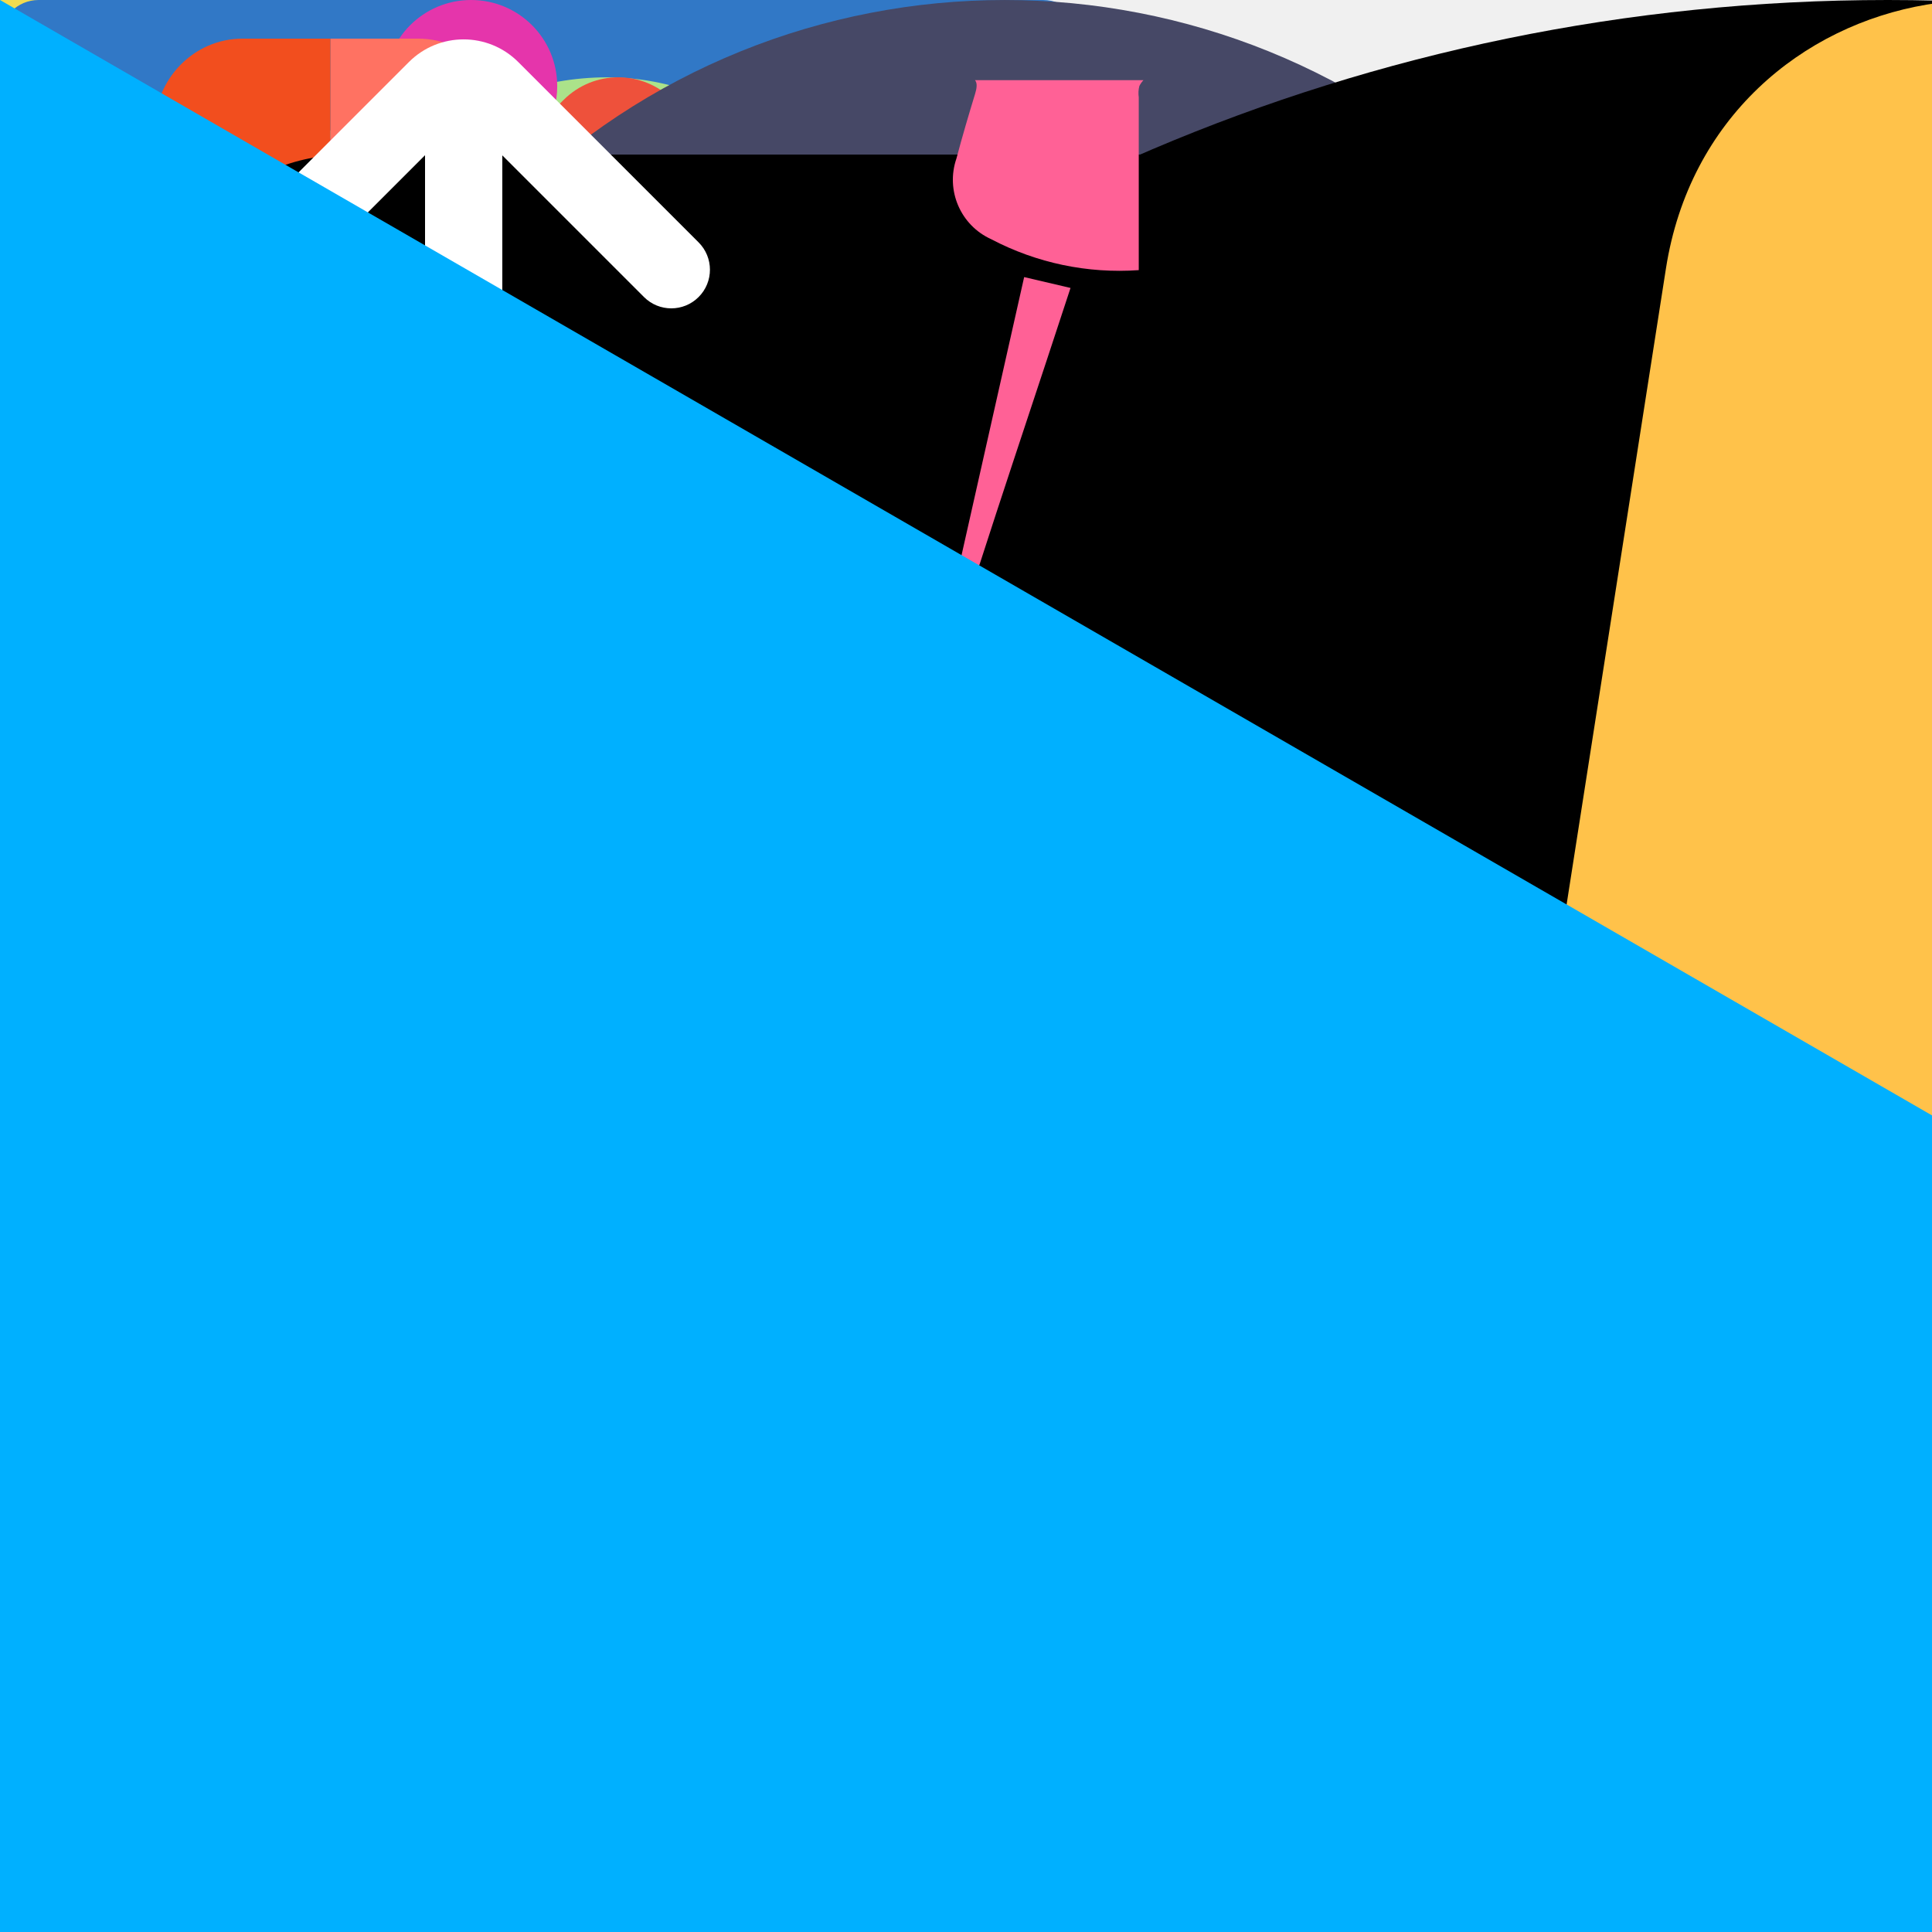
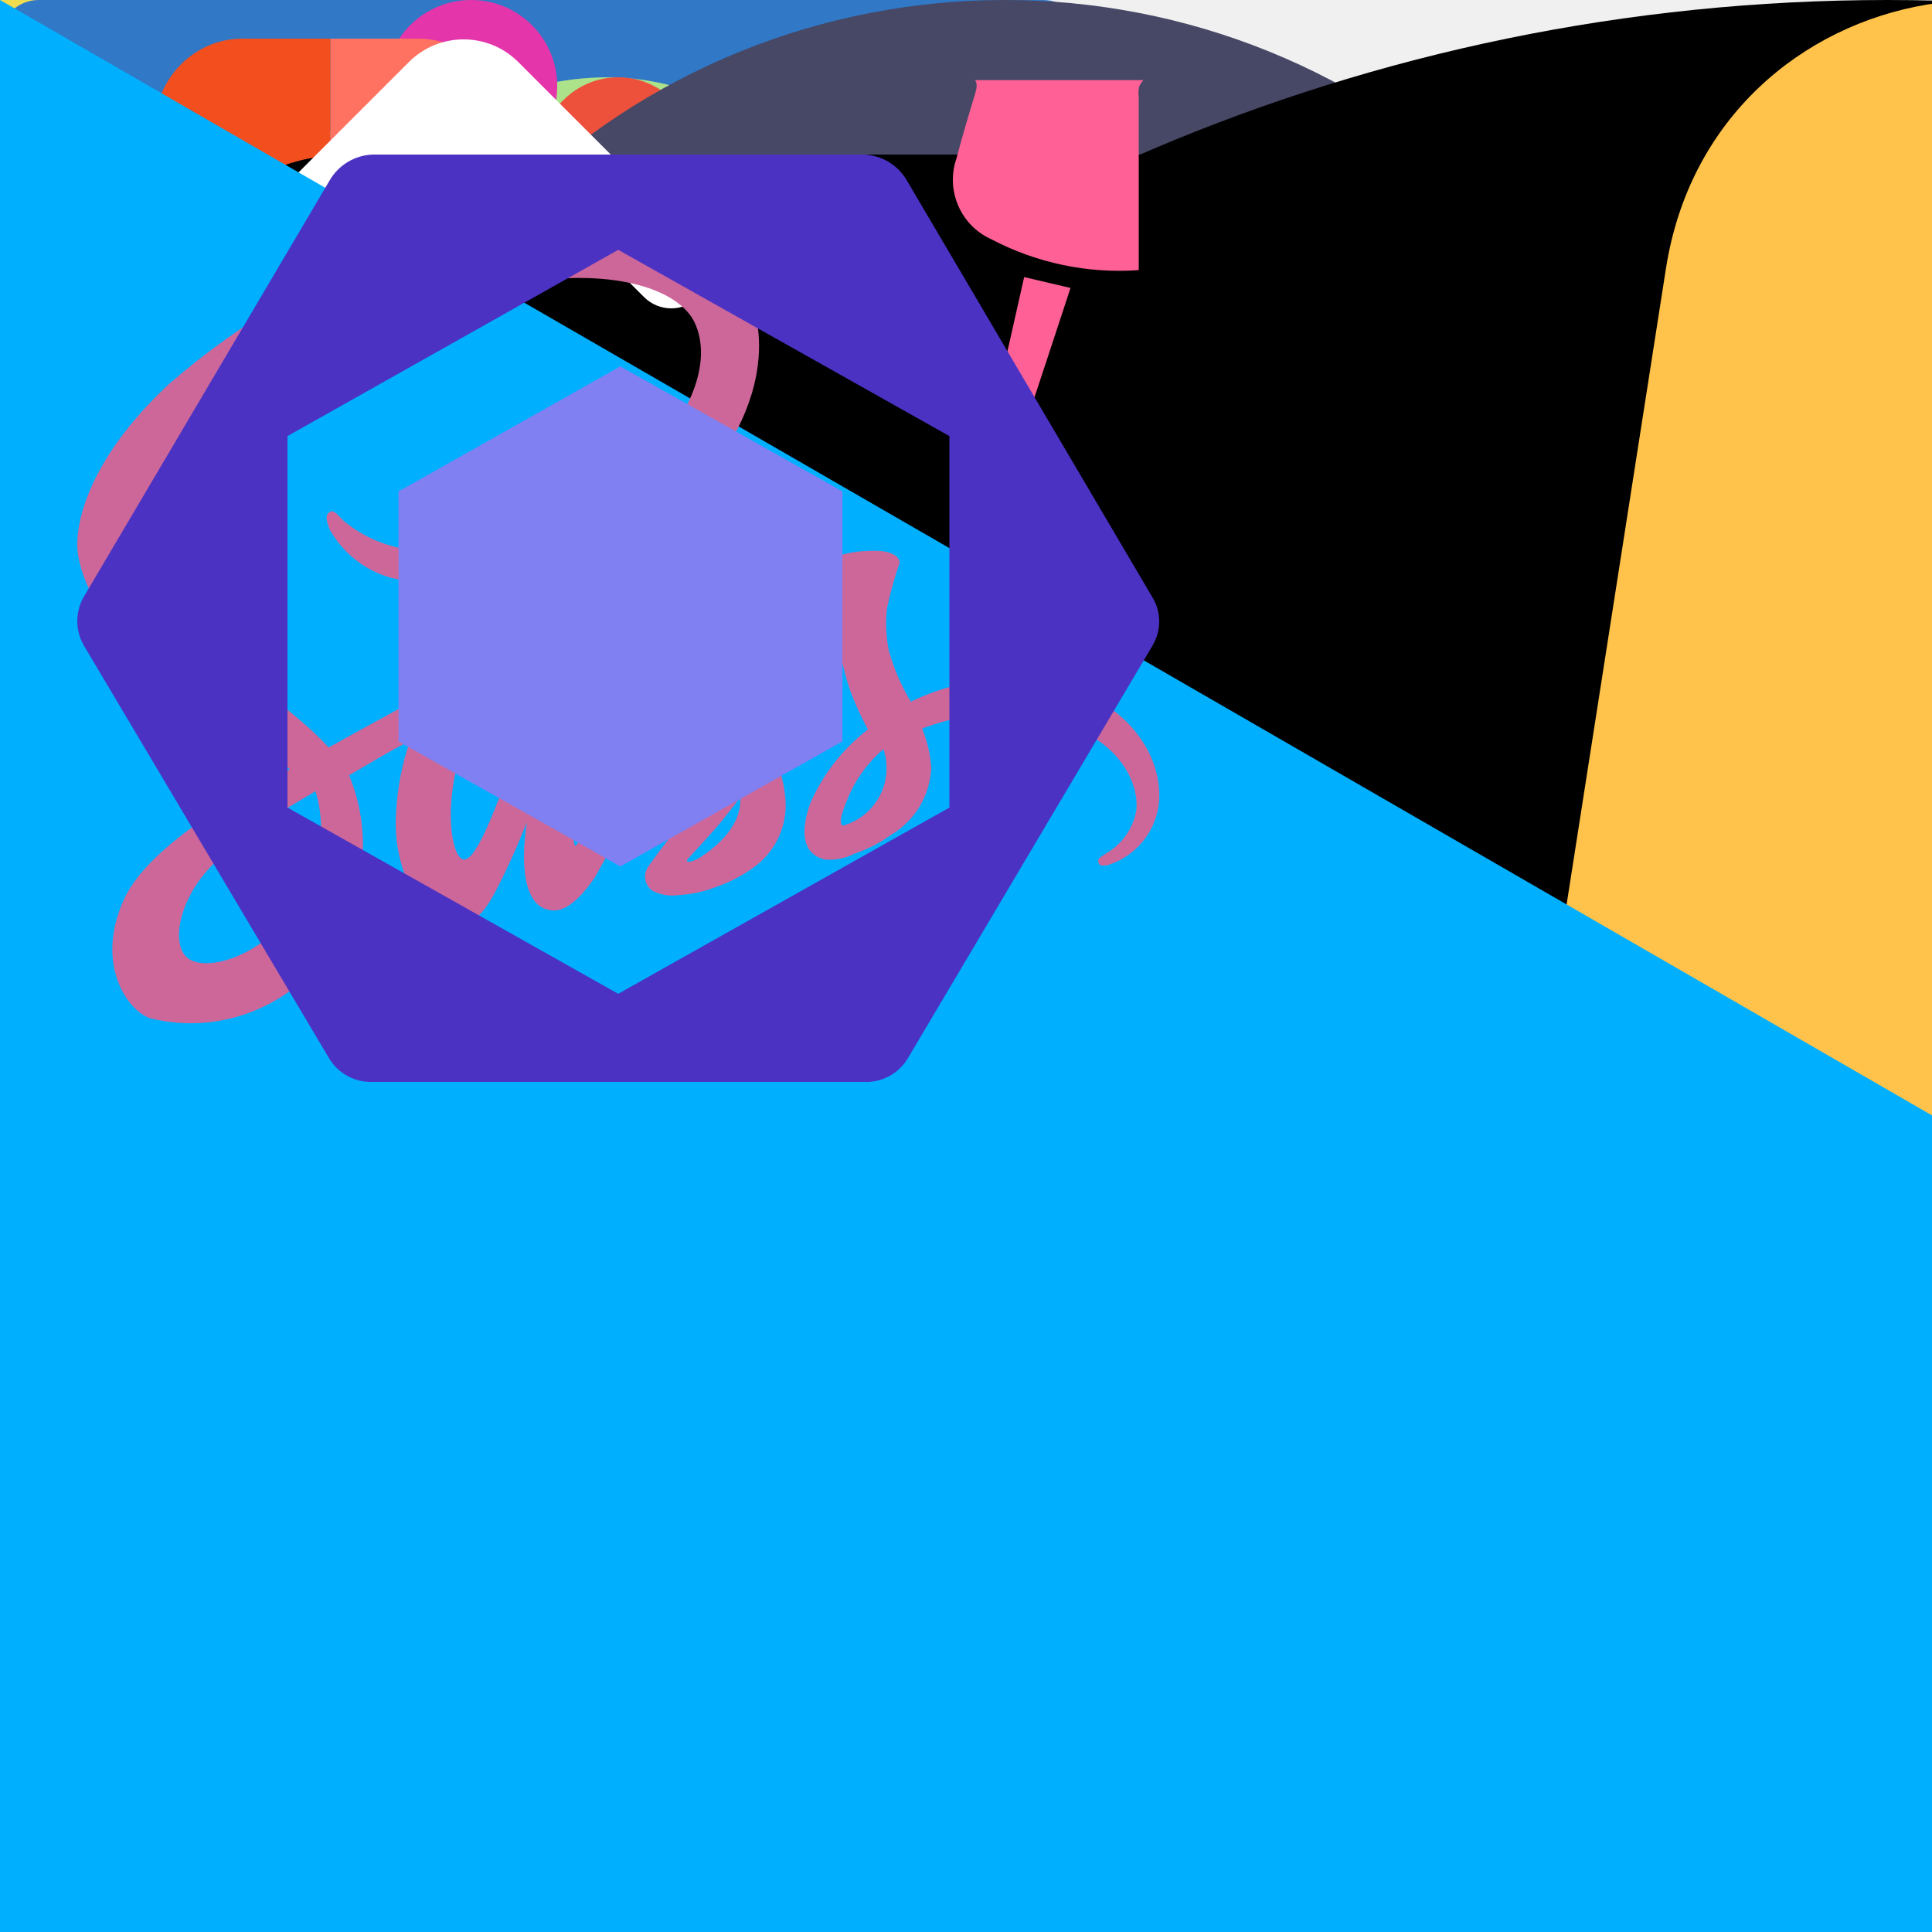
<svg xmlns="http://www.w3.org/2000/svg" width="50" height="50" viewBox="0 0 50 50" fill="none">
-   <g id="swift_blue">
-     <path d="M454.6,256.6c-9.2,58.5-27.1,75.6-58.8,114.9c-31.7,33.3-77.3,88.9-141.9,85.8  c-58.5-9.2-75.6-27.1-114.9-58.8c-33.3-31.7-88.9-77.3-85.8-141.9c9.2-58.5,27.1-75.6,58.8-114.9c31.7-33.3,77.3-88.9,141.9-85.8  c58.5,9.2,75.6,27.1,114.9,58.8C402.1,146.4,457.7,192,454.6,256.6z" fill="#3765AF" />
-     <path d="M266.2,130.2C379.8,207.5,343,292.5,343,292.5s32.3,36.4,19.3,68.3c0,0-13.4-22.3-35.6-22.3  c-21.5,0-34.2,22.3-77.6,22.3c-96.5,0-142.2-80.6-142.2-80.6c86.9,57.3,146.3,16.7,146.3,16.7C214,274.2,130.7,165.5,130.7,165.5  c72.6,61.8,103.9,78,103.9,78c-18.8-15.4-71.3-91-71.3-91c42,42.5,125.5,101.7,125.5,101.7C312.7,188.8,266.2,130.2,266.2,130.2z" fill="#FFFFFF" />
-   </g>
-   <g id="swift_logo">
-     <path d="M3220 4509 c206 -314 355 -696 417 -1064 25 -152 25 -527 0 -665 -29 -156 -90 -380 -104 -380 -8 0 -146 98 -438 311 -660 481 -1295 988 -1665 1328 -127 117 -170 154 -154 131 6 -8 73 -100 149 -205 436 -599 811 -1071 1016 -1277 48 -49 84 -88 80 -88 -13 0 -226 132 -376 233 -377 254 -905 654 -1362 1034 -62 52 -113 91 -113 87 0 -8 181 -233 414 -514 727 -876 1333 -1500 1698 -1747 113 -77 116 -67 -36 -139 -470 -222 -1099 -242 -1690 -53 -238 76 -524 206 -750 343 -60 36 -111 66 -114 66 -2 0 18 -30 44 -67 397 -564 959 -995 1574 -1208 334 -115 735 -176 1070 -161 322 14 535 73 876 244 255 128 337 154 484 153 220 -1 435 -121 608 -339 42 -54 42 -54 52 -28 48 127 51 338 6 509 -48 185 -160 407 -298 591 l-77 103 25 79 c85 277 98 635 33 954 -134 661 -623 1317 -1367 1835 l-83 57 81 -123z" fill="f2f2f2" />
-   </g>
  <g id="html">
    <path d="M6 28L4 3H28L26 28L16 31L6 28Z" fill="#E44D26" />
    <path d="M26 5H16V29.5L24 27L26 5Z" fill="#F16529" />
    <path d="M9.5 17.5L8.5 8H24L23.5 11H11.5L12 14.5H23L22 24L16 26L10 24L9.5 19H12.5L13 21.5L16 22.5L19 21.5L19.5 17.5H9.5Z" fill="white" />
  </g>
  <g id="css">
    <path d="M6 28L4 3H28L26 28L16 31L6 28Z" fill="#1172B8" />
    <path d="M26 5H16V29.5L24 27L26 5Z" fill="#33AADD" />
    <path d="M19.5 17.5H9.5L9 14L17 11.5H9L8.5 8.5H24L23.5 12L17 14.5H23L22 24L16 26L10 24L9.5 19H12.5L13 21.5L16 22.5L19 21.5L19.5 17.5Z" fill="white" />
  </g>
  <g id="js">
    <rect width="24" height="24" fill="#F1DC50" />
    <path stroke="#333" stroke-width="2" d="M12,11 C12,15.749 12,18.416 12,19 C12,19.876 11.477,21 10,21 C7.615,21 7.5,19 7.5,19 M20.79,13.516 C20.19,12.505 19.394,12 18.404,12 C16.856,12 16,13 16,14 C16,15 16.5,16 18.508,16.5 C19.786,16.818 21,17.5 21,19 C21,20.5 19.685,21 18.5,21 C16.986,21 15.986,20.333 15.5,19" />
  </g>
  <g id="ts">
    <rect x="0" y="0" width="28" height="28" rx="1" style="fill:#3178c6" />
    <path d="M18.245,23.759v3.068a6.492,6.492,0,0,0,1.764.575,11.56,11.56,0,0,0,2.146.192,9.968,9.968,0,0,0,2.088-.211,5.11,5.11,0,0,0,1.735-.7,3.542,3.542,0,0,0,1.181-1.266,4.469,4.469,0,0,0,.186-3.394,3.409,3.409,0,0,0-.717-1.117,5.236,5.236,0,0,0-1.123-.877,12.027,12.027,0,0,0-1.477-.734q-.6-.249-1.08-.484a5.5,5.5,0,0,1-.813-.479,2.089,2.089,0,0,1-.516-.518,1.091,1.091,0,0,1-.181-.618,1.039,1.039,0,0,1,.162-.571,1.4,1.4,0,0,1,.459-.436,2.439,2.439,0,0,1,.726-.283,4.211,4.211,0,0,1,.956-.1,5.942,5.942,0,0,1,.808.058,6.292,6.292,0,0,1,.856.177,5.994,5.994,0,0,1,.836.3,4.657,4.657,0,0,1,.751.422V13.9a7.509,7.509,0,0,0-1.525-.4,12.426,12.426,0,0,0-1.9-.129,8.767,8.767,0,0,0-2.064.235,5.239,5.239,0,0,0-1.716.733,3.655,3.655,0,0,0-1.171,1.271,3.731,3.731,0,0,0-.431,1.845,3.588,3.588,0,0,0,.789,2.34,6,6,0,0,0,2.395,1.639q.63.26,1.175.509a6.458,6.458,0,0,1,.942.517,2.463,2.463,0,0,1,.626.585,1.2,1.2,0,0,1,.23.719,1.1,1.1,0,0,1-.144.552,1.269,1.269,0,0,1-.435.441,2.381,2.381,0,0,1-.726.292,4.377,4.377,0,0,1-1.018.105,5.773,5.773,0,0,1-1.969-.35A5.874,5.874,0,0,1,18.245,23.759Zm-5.154-7.638h4V13.594H5.938v2.527H9.92V27.375h3.171Z" style="fill:#ffffff;fill-rule:evenodd" />
  </g>
  <g id="react">
    <path d="M18.679 15.976C18.679 14.541 17.48 13.379 16 13.379C14.521 13.379 13.321 14.541 13.321 15.976C13.321 17.41 14.521 18.573 16 18.573C17.48 18.573 18.679 17.41 18.679 15.976Z" fill="#53C1DE" />
    <path fill-rule="evenodd" clip-rule="evenodd" d="M24.7 11.154C25.266 8.925 25.977 4.791 23.47 3.39C20.975 1.995 17.728 4.668 16.014 6.273C14.304 4.684 10.966 2.022 8.462 3.428C5.968 4.828 6.737 8.893 7.315 11.136C4.988 11.776 1 13.156 1 15.976C1 18.787 4.984 20.289 7.297 20.929C6.717 23.184 5.986 27.191 8.483 28.588C10.997 29.993 14.325 27.395 16.055 25.772C17.781 27.386 20.997 30.002 23.492 28.601C25.996 27.196 25.344 23.118 24.765 20.863C27.007 20.221 31 18.752 31 15.976C31 13.184 26.99 11.792 24.7 11.154ZM24.416 19.667C24.037 18.502 23.524 17.262 22.897 15.982C23.495 14.732 23.988 13.509 24.357 12.351C26.036 12.823 29.718 13.901 29.718 15.976C29.718 18.07 26.185 19.159 24.416 19.667ZM22.85 27.526C20.988 28.571 18.222 26.07 16.948 24.881C17.793 23.984 18.638 22.942 19.462 21.785C20.913 21.66 22.283 21.456 23.526 21.178C23.933 22.773 24.72 26.476 22.85 27.526ZM9.124 27.511C7.261 26.47 8.113 22.895 8.54 21.233C9.768 21.497 11.129 21.686 12.582 21.801C13.412 22.933 14.282 23.974 15.158 24.886C14.075 25.901 10.995 28.557 9.124 27.511ZM2.281 15.976C2.281 13.874 5.942 12.803 7.659 12.333C8.035 13.517 8.527 14.754 9.121 16.006C8.519 17.277 8.02 18.534 7.641 19.732C6.004 19.278 2.281 18.079 2.281 15.976ZM9.104 4.504C10.973 3.454 13.875 6.01 15.116 7.16C14.244 8.068 13.383 9.101 12.56 10.226C11.149 10.353 9.799 10.557 8.557 10.83C8.091 9.021 7.236 5.552 9.104 4.504ZM20.379 11.577C21.337 11.694 22.254 11.85 23.115 12.041C22.856 12.844 22.534 13.684 22.154 14.545C21.604 13.533 21.014 12.542 20.379 11.577ZM16.014 8.048C16.605 8.669 17.197 9.362 17.78 10.114C16.599 10.06 15.415 10.06 14.234 10.114C14.817 9.368 15.414 8.676 16.014 8.048ZM9.857 14.544C9.483 13.686 9.164 12.842 8.903 12.027C9.759 11.842 10.672 11.69 11.623 11.575C10.987 12.537 10.397 13.528 9.857 14.544ZM11.65 20.466C10.668 20.359 9.741 20.215 8.886 20.035C9.15 19.206 9.477 18.343 9.858 17.467C10.406 18.493 11.005 19.494 11.65 20.466ZM16.05 23.991C15.442 23.356 14.836 22.653 14.245 21.897C15.433 21.942 16.623 21.942 17.811 21.891C17.227 22.661 16.637 23.365 16.05 23.991ZM22.167 17.422C22.568 18.308 22.906 19.166 23.174 19.981C22.304 20.173 21.365 20.328 20.376 20.444C21.015 19.461 21.615 18.454 22.167 17.422ZM18.747 20.594C16.93 20.72 15.102 20.719 13.284 20.604C12.251 19.142 11.331 17.603 10.538 16.006C11.328 14.412 12.24 12.876 13.268 11.416C15.088 11.283 16.918 11.282 18.737 11.417C19.756 12.877 20.668 14.409 21.476 15.988C20.677 17.581 19.759 19.12 18.747 20.594ZM22.83 4.467C24.701 5.513 23.868 9.227 23.459 10.843C22.215 10.564 20.863 10.357 19.448 10.228C18.624 9.09 17.77 8.055 16.912 7.159C18.169 5.984 20.978 3.431 22.83 4.467Z" fill="#53C1DE" />
  </g>
  <g id="redux">
    <path d="M21.787 21.556C22.894 21.443 23.734 20.505 23.696 19.379C23.657 18.253 22.703 17.352 21.558 17.352H21.481C20.298 17.39 19.382 18.366 19.42 19.529C19.458 20.092 19.687 20.58 20.031 20.918C18.733 23.433 16.747 25.272 13.77 26.811C11.746 27.861 9.647 28.237 7.547 27.974C5.829 27.749 4.493 26.998 3.653 25.76C2.431 23.921 2.317 21.931 3.348 19.942C4.073 18.516 5.218 17.465 5.944 16.939C5.791 16.451 5.562 15.626 5.447 15.025C-0.088 18.966 0.484 24.296 2.164 26.811C3.424 28.687 5.982 29.851 8.807 29.851C9.57 29.851 10.334 29.776 11.098 29.588C15.984 28.65 19.687 25.797 21.787 21.556ZM28.506 16.902C25.605 13.561 21.329 11.722 16.442 11.722H15.831C15.488 11.047 14.762 10.596 13.961 10.596H13.884C12.701 10.634 11.785 11.61 11.823 12.773C11.861 13.899 12.815 14.8 13.961 14.8H14.037C14.877 14.762 15.602 14.237 15.908 13.524H16.595C19.496 13.524 22.245 14.349 24.727 15.963C26.635 17.202 28.01 18.816 28.773 20.768C29.422 22.344 29.384 23.883 28.697 25.197C27.628 27.186 25.834 28.274 23.467 28.274C21.939 28.274 20.489 27.824 19.725 27.486C19.305 27.861 18.542 28.462 18.007 28.837C19.649 29.588 21.329 30.001 22.932 30.001C26.597 30.001 29.308 28.012 30.338 26.022C31.445 23.845 31.369 20.092 28.506 16.902ZM9.112 22.194C9.151 23.32 10.105 24.221 11.25 24.221H11.327C12.51 24.183 13.426 23.207 13.388 22.044C13.35 20.918 12.395 20.017 11.25 20.017H11.174C11.098 20.017 10.983 20.017 10.907 20.054C9.341 17.502 8.692 14.725 8.922 11.722C9.074 9.47 9.838 7.518 11.174 5.904C12.281 4.516 14.419 3.84 15.87 3.803C19.916 3.727 21.634 8.682 21.749 10.671C22.245 10.784 23.085 11.046 23.657 11.234C23.199 5.154 19.382 2.001 15.717 2.001C12.281 2.001 9.112 4.441 7.852 8.044C6.096 12.848 7.242 17.465 9.379 21.105C9.189 21.368 9.074 21.781 9.112 22.194V22.194Z" fill="#c5f87dd1" />
  </g>
  <g id="redux-saga">
    <path fill="#89D96D" d="M35.259 14.782a2.591 2.591 0 0 1 3.891-2.243c2.348-.862 4.963-1.313 7.682-1.313 7.281 0 13.526 3.252 15.637 7.932-.018 1.108-1.592 1.624-2.22.944-1.731-3.759-7.199-6.465-13.417-6.465-2.26 0-4.429.345-6.393 1.004a2.592 2.592 0 1 1-5.18.141zm29.113 9.644a2.592 2.592 0 1 0-4.626 1.605c-.828 1.273-2.115 2.426-3.764 3.352-2.547 1.428-5.796 2.215-9.151 2.215-2.905 0-5.694-.575-8.068-1.665-1.604-.737-2.938-1.667-3.935-2.738-.661-.385-2.189.843-1.635 1.779 2.994 3.114 8.072 5.036 13.638 5.036 3.761 0 7.43-.896 10.331-2.524 2.126-1.193 3.776-2.738 4.814-4.476a2.594 2.594 0 0 0 2.396-2.584z" />
    <path fill="#999" d="M14.435 29.29c-2.364-3.065-3.703-7.39-3.703-12.06 0-4.25 1.121-8.261 3.156-11.295C16.021 2.752 18.907 1 22.013 1c2.831 0 5.53 1.492 7.601 4.2 1.955 2.558 3.227 6.047 3.58 9.826a24.983 24.983 0 0 0-2.591-1.243C29.6 7.776 26.064 3.411 22.013 3.411c-2.277 0-4.452 1.373-6.124 3.867-1.771 2.641-2.747 6.176-2.747 9.953 0 4.152 1.227 8.094 3.31 10.724a2.592 2.592 0 1 1-2.017 1.335zm18.443-12.781c-4.232-2.444-8.954-3.414-12.862-2.732a2.592 2.592 0 1 0 .733 2.317c3.289-.486 7.282.4 10.923 2.503 4.447 2.567 7.592 6.552 8.207 10.247.767.32 1.604.594 2.51.807-.236-4.8-3.919-9.915-9.511-13.142zm.639 19.98c-2.334.297-4.982-.074-7.586-1.048-.748.578-1.54 1.12-2.372 1.621 2.766 1.27 5.664 1.937 8.352 1.937.651 0 1.291-.039 1.912-.118 3.219-.409 5.77-1.861 7.237-4.105a22.276 22.276 0 0 1-2.45-.745c-1.129 1.317-2.898 2.179-5.093 2.458zm-2.581-9.472a2.592 2.592 0 1 0-2.151-1.105c-.493 1.186-1.216 2.373-2.138 3.504-1.426 1.748-3.301 3.32-5.422 4.545-2.961 1.711-6.15 2.629-9.083 2.628-.306 0-.61-.01-.91-.03-2.996-.201-5.272-1.398-6.411-3.369-2.018-3.496-.006-8.754 4.686-12.621a24.79 24.79 0 0 1-.21-2.594l-.133-.185c-3.056 2.197-5.406 5.033-6.619 7.983-1.285 3.126-1.218 6.188.188 8.622 1.553 2.689 4.514 4.313 8.337 4.57.351.023.706.035 1.064.035 3.355 0 6.97-1.03 10.296-2.951 3.965-2.288 7.009-5.556 8.506-9.032z" />
  </g>
  <g id="graph">
    <path fill="#E535AB" d="M14.334,2.852 L19.044,5.572 C19.186,5.423 19.352,5.291 19.539,5.182 C20.605,4.569 21.966,4.933 22.585,6 C23.198,7.066 22.834,8.426 21.768,9.046 C21.535,9.179 21.289,9.267 21.039,9.31 L21.039,14.69 C21.286,14.734 21.529,14.821 21.759,14.953 C22.83,15.572 23.194,16.93 22.575,17.996 C21.963,19.061 20.597,19.425 19.532,18.813 C19.268,18.661 19.046,18.462 18.873,18.234 L14.247,20.904 C14.359,21.17 14.421,21.463 14.421,21.771 C14.421,22.997 13.425,24 12.192,24 C10.959,24 9.963,23.003 9.963,21.771 C9.963,21.528 10.001,21.294 10.073,21.075 L5.394,18.374 C5.241,18.545 5.059,18.695 4.85,18.816 C3.777,19.43 2.417,19.066 1.804,17.999 C1.191,16.933 1.555,15.572 2.621,14.953 C2.783,14.86 2.953,14.789 3.125,14.74 L3.125,9.261 C2.95,9.211 2.779,9.14 2.615,9.046 C1.549,8.433 1.185,7.066 1.798,6 C2.411,4.933 3.777,4.569 4.844,5.182 C4.996,5.271 5.133,5.374 5.256,5.489 L10.021,2.738 C9.983,2.575 9.963,2.405 9.963,2.229 C9.963,0.997 10.959,4.6629367e-14 12.192,4.6629367e-14 C13.425,4.6629367e-14 14.421,0.997 14.421,2.229 C14.421,2.446 14.391,2.655 14.334,2.852 Z M13.841,3.731 C13.791,3.786 13.738,3.838 13.684,3.887 L19.962,14.762 C19.985,14.755 20.008,14.748 20.031,14.742 L20.031,9.255 C19.497,9.1 19.02,8.747 18.722,8.228 C18.397,7.663 18.346,7.015 18.53,6.439 L13.841,3.731 Z M10.561,3.751 C10.529,3.716 10.498,3.681 10.468,3.644 L5.816,6.33 C6.042,6.933 6.007,7.627 5.661,8.228 C5.322,8.818 4.754,9.192 4.133,9.306 L4.133,14.692 C4.166,14.698 4.2,14.705 4.233,14.712 L10.561,3.751 Z M12.801,4.375 C12.607,4.429 12.403,4.459 12.192,4.459 C11.913,4.459 11.646,4.408 11.4,4.314 L5.141,15.154 C5.347,15.321 5.526,15.528 5.667,15.77 C5.761,15.933 5.831,16.102 5.88,16.274 L18.502,16.274 C18.551,16.101 18.622,15.932 18.715,15.769 C18.822,15.584 18.951,15.42 19.097,15.279 L12.801,4.375 Z M13.75,20.175 L18.489,17.439 C18.475,17.387 18.464,17.335 18.454,17.282 L5.929,17.282 C5.916,17.352 5.9,17.422 5.88,17.49 L10.596,20.213 C11,19.798 11.566,19.541 12.192,19.541 C12.799,19.541 13.348,19.783 13.75,20.175 Z" />
  </g>
  <g id="figma">
    <path fill="#1ABCFE" d="M8.55 8c0-1.289 1.019-2.333 2.275-2.333C12.082 5.667 13.1 6.71 13.1 8c0 1.289-1.018 2.333-2.275 2.333C9.57 10.333 8.55 9.29 8.55 8z" />
    <path fill="#0ACF83" d="M4 12.667c0-1.289 1.019-2.334 2.275-2.334H8.55v2.334C8.55 13.955 7.531 15 6.275 15S4 13.955 4 12.667z" />
    <path fill="#FF7262" d="M8.55 1v4.667h2.275c1.257 0 2.275-1.045 2.275-2.334C13.1 2.045 12.082 1 10.825 1H8.55z" />
    <path fill="#F24E1E" d="M4 3.333c0 1.289 1.019 2.334 2.275 2.334H8.55V1H6.275C5.019 1 4 2.045 4 3.333z" />
    <path fill="#A259FF" d="M4 8c0 1.289 1.019 2.333 2.275 2.333H8.55V5.667H6.275C5.019 5.667 4 6.71 4 8z" />
  </g>
  <g id="git">
    <path d="M2.585 17.413C1.805 16.633 1.805 15.367 2.585 14.587L14.587 2.585C15.367 1.805 16.633 1.805 17.413 2.585L29.415 14.587C30.195 15.367 30.195 16.633 29.415 17.413L17.413 29.415C16.633 30.195 15.367 30.195 14.587 29.415L2.585 17.413Z" fill="#EE513B" />
    <path d="M12.149 5.062L10.934 6.277L14.072 9.416C13.945 9.688 13.875 9.992 13.875 10.312C13.875 11.222 14.446 11.998 15.25 12.301V19.98C14.446 20.283 13.875 21.059 13.875 21.969C13.875 23.142 14.826 24.094 16 24.094C17.173 24.094 18.125 23.142 18.125 21.969C18.125 21.144 17.655 20.429 16.968 20.077V12.312L19.969 15.312C19.848 15.579 19.781 15.875 19.781 16.187C19.781 17.361 20.732 18.312 21.906 18.312C23.079 18.312 24.031 17.361 24.031 16.187C24.031 15.014 23.079 14.062 21.906 14.062C21.678 14.062 21.458 14.098 21.252 14.165L18.03 10.942C18.091 10.743 18.125 10.532 18.125 10.312C18.125 9.139 17.173 8.187 16 8.187C15.78 8.187 15.569 8.221 15.37 8.282L12.149 5.062Z" fill="white" />
  </g>
  <g id="storybook">
    <path fill-rule="evenodd" clip-rule="evenodd" d="M11.438 55.604L9.702 9.376C9.647 7.849 10.821 6.557 12.345 6.464L43.155 4.537L45.509 5.333L48.569 4.199L51.657 4.005C53.207 3.907 54.545 5.084 54.645 6.635C54.649 6.695 54.65 6.756 54.65 6.817V57.187C54.649 58.743 53.386 60.003 51.83 60.001C51.789 60.001 51.747 60 51.707 59.999L14.126 58.311C12.662 58.245 11.494 57.069 11.438 55.604Z" fill="#FF4081" />
    <path fill-rule="evenodd" clip-rule="evenodd" d="M48.566 4.199L43.157 4.535L42.894 10.883C42.885 11.115 43.065 11.309 43.297 11.32C43.394 11.324 43.489 11.295 43.566 11.236L46.03 9.365L48.113 11.007C48.294 11.151 48.559 11.12 48.702 10.939C48.763 10.86 48.795 10.763 48.793 10.663L48.569 4.2L48.566 4.199ZM44.355 25.451C43.367 26.22 35.986 26.744 35.986 25.649C36.143 21.469 34.273 21.287 33.231 21.287C32.246 21.287 30.582 21.584 30.582 23.824C30.582 26.105 33.013 27.393 35.866 28.905C39.918 31.053 44.826 33.655 44.826 40.195C44.826 46.467 39.73 49.928 33.234 49.928C26.529 49.928 20.667 47.215 21.329 37.809C21.589 36.707 30.115 36.969 30.115 37.809C30.009 41.691 30.894 42.832 33.129 42.832C34.845 42.832 35.623 41.885 35.623 40.295C35.623 37.884 33.093 36.461 30.178 34.827C26.233 32.612 21.59 30.005 21.59 24.021C21.59 18.052 25.695 14.071 33.025 14.071C40.354 14.071 44.355 17.992 44.355 25.451Z" fill="white" />
  </g>
  <g id="star">
    <polygon style="fill:#c5f87dd1;" points="26.934,1.318 35.256,18.182 53.867,20.887 40.4,34.013 43.579,52.549 26.934,43.798  10.288,52.549 13.467,34.013 0,20.887 18.611,18.182 " />
  </g>
  <g id="placeholder">
    <path style="fill:#464866;" d="M38.853,5.324L38.853,5.324c-7.098-7.098-18.607-7.098-25.706,0h0  C6.751,11.72,6.031,23.763,11.459,31L26,52l14.541-21C45.969,23.763,45.249,11.72,38.853,5.324z M26.177,24c-3.314,0-6-2.686-6-6  s2.686-6,6-6s6,2.686,6,6S29.491,24,26.177,24z" />
  </g>
  <g id="testimonial">
    <path d="M3035 5114 c-16 -2 -66 -9 -110 -15 -190 -24 -392 -88 -580 -181 -197 -97 -464 -298 -500 -375 -48 -100 32 -223 145 -223 53 0 93 24 205 121 184 160 454 284 728 336 126 23 417 24 542 1 341 -64 625 -214 865 -457 172 -175 295 -371 374 -600 66 -190 80 -279 80 -516 0 -178 -3 -225 -22 -311 -26 -121 -62 -232 -108 -337 -19 -43 -34 -92 -34 -110 0 -18 31 -205 70 -416 38 -212 68 -386 67 -388 -2 -1 -79 11 -172 28 -184 33 -217 33 -265 -8 -85 -71 -80 -188 11 -255 36 -27 611 -134 665 -123 51 9 110 68 119 119 6 28 -15 163 -82 526 l-89 487 29 69 c39 95 91 279 113 399 23 126 26 489 6 605 -57 319 -165 582 -342 833 -81 115 -296 333 -415 420 -243 179 -517 296 -815 348 -110 20 -410 34 -485 23z" />
    <path d="M1875 4150 c-490 -55 -915 -259 -1260 -605 -584 -586 -765 -1463 -458 -2228 l35 -88 -97 -533 c-73 -397 -96 -544 -90 -572 9 -51 68 -110 119 -119 28 -6 175 18 571 90 l534 97 88 -35 c267 -107 548 -155 843 -144 541 21 1018 231 1400 617 485 489 693 1182 559 1857 -124 627 -533 1163 -1104 1450 -197 99 -402 166 -615 199 -116 18 -416 26 -525 14z m505 -335 c362 -64 690 -236 948 -496 315 -319 488 -715 509 -1164 31 -691 -362 -1346 -991 -1650 -444 -215 -964 -233 -1411 -49 -182 75 -125 77 -624 -15 -245 -44 -446 -79 -448 -78 -2 2 33 201 78 443 91 497 90 448 15 629 -216 526 -152 1141 169 1620 290 433 743 711 1265 775 106 13 378 4 490 -15z" />
    <path d="M1014 2332 c-221 -79 -284 -358 -117 -526 120 -122 328 -122 448 0 62 64 90 134 90 229 0 90 -19 141 -80 213 -75 87 -227 125 -341 84z" />
    <path d="M1974 2332 c-221 -79 -284 -358 -117 -526 120 -122 328 -122 448 0 62 64 90 134 90 229 0 90 -19 141 -80 213 -75 87 -227 125 -341 84z" />
    <path d="M2934 2332 c-221 -79 -284 -358 -117 -526 120 -122 328 -122 448 0 62 64 90 134 90 229 0 90 -19 141 -80 213 -75 87 -227 125 -341 84z" />
  </g>
  <g id="github">
    <path fill-rule="evenodd" clip-rule="evenodd" d="M48.854 0C21.839 0 0 22 0 49.217c0 21.756 13.993 40.172 33.405 46.69 2.427.49 3.316-1.059 3.316-2.362 0-1.141-.08-5.052-.08-9.127-13.59 2.934-16.42-5.867-16.42-5.867-2.184-5.704-5.42-7.17-5.42-7.17-4.448-3.015.324-3.015.324-3.015 4.934.326 7.523 5.052 7.523 5.052 4.367 7.496 11.404 5.378 14.235 4.074.404-3.178 1.699-5.378 3.074-6.6-10.839-1.141-22.243-5.378-22.243-24.283 0-5.378 1.94-9.778 5.014-13.2-.485-1.222-2.184-6.275.486-13.038 0 0 4.125-1.304 13.426 5.052a46.97 46.97 0 0 1 12.214-1.63c4.125 0 8.33.571 12.213 1.63 9.302-6.356 13.427-5.052 13.427-5.052 2.67 6.763.97 11.816.485 13.038 3.155 3.422 5.015 7.822 5.015 13.2 0 18.905-11.404 23.06-22.324 24.283 1.78 1.548 3.316 4.481 3.316 9.126 0 6.6-.08 11.897-.08 13.526 0 1.304.89 2.853 3.316 2.364 19.412-6.52 33.405-24.935 33.405-46.691C97.707 22 75.788 0 48.854 0z" fill="currentColor" />
  </g>
  <g id="linked">
    <path fill="currentColor" d="M41,4H9C6.24,4,4,6.24,4,9v32c0,2.76,2.24,5,5,5h32c2.76,0,5-2.24,5-5V9C46,6.24,43.76,4,41,4z M17,20v19h-6V20H17z M11,14.47c0-1.4,1.2-2.47,3-2.47s2.93,1.07,3,2.47c0,1.4-1.12,2.53-3,2.53C12.2,17,11,15.87,11,14.47z M39,39h-6c0,0,0-9.26,0-10 c0-2-1-4-3.5-4.04h-0.08C27,24.96,26,27.02,26,29c0,0.91,0,10,0,10h-6V20h6v2.56c0,0,1.93-2.56,5.81-2.56 c3.97,0,7.19,2.73,7.19,8.26V39z" />
  </g>
  <g id="arrow_up">
    <path d="M7.332 7.685C6.941 8.075 6.308 8.075 5.918 7.685C5.527 7.294 5.527 6.661 5.918 6.27L10.583 1.605C11.364 0.824 12.631 0.824 13.412 1.605L18.08 6.273C18.471 6.664 18.471 7.297 18.08 7.687C17.69 8.078 17.056 8.078 16.666 7.687L13 4.021V22C13 22.552 12.552 23 12 23C11.448 23 11 22.552 11 22V4.017L7.332 7.685Z" fill="#fff" />
  </g>
  <g id="styled">
    <path d="M18.05,29.6c.042-.095.148-.161.225-.241,1.175-1.232,2.36-2.453,3.519-3.7A3.2,3.2,0,0,0,22.808,23a5.925,5.925,0,0,0-.143-.624c-.316.3-.61.573-.906.848-.46.428-.918.858-1.382,1.281a1.931,1.931,0,0,1-2.148.419,1.973,1.973,0,0,1-1.29-1.75,1.04,1.04,0,0,0-.043-.146c-.353.3-.691.576-1.026.86l-6.963,5.9c-.048.041-.1.092-.145.132h9.283l-.014-.009C17.981,29.876,18.007,29.692,18.05,29.6Z" style="fill:#ffcebf" />
    <path d="M8.337,29.6a1.239,1.239,0,0,1,.295-.276l9.636-8.175q.986-.837,1.963-1.683a.523.523,0,0,0,.182-.224,5.364,5.364,0,0,0,.065-2.069c-.1.07-.154.1-.2.149-.789.706-1.574,1.418-2.367,2.12a1.762,1.762,0,0,1-2.048.329,1.889,1.889,0,0,1-1.08-1.807c0-.085,0-.169,0-.324-.145.106-.251.177-.35.257Q8.648,22.529,2.865,27.154c-.174.139-.382.449-.61.148s.119-.425.294-.565q6.165-4.947,12.336-9.885c.67-.537.714-.762.278-1.615l-.26.244c-.713.663-1.434,1.317-2.136,1.991a2.121,2.121,0,0,1-3.585-1.337c-.133.1-.248.173-.357.258l-6.1,4.728a1.485,1.485,0,0,1-.356.258.446.446,0,0,1-.3-.015v8.561H8.325A.365.365,0,0,1,8.337,29.6Z" style="fill:#ffcebf" />
    <path d="M25.237,2.423c-.17.557-.335,1.115-.484,1.678a1.688,1.688,0,0,0,.9,2.09,7.122,7.122,0,0,0,3.818.8V2.518a.73.73,0,0,1,.016-.294.666.666,0,0,1,.105-.149H25.233C25.3,2.153,25.277,2.29,25.237,2.423Z" style="fill:#ff6196" />
    <path d="M16.482,12.032a2.422,2.422,0,0,1-.5,1.376A22.671,22.671,0,0,1,12.256,17.2a1.442,1.442,0,0,1-1.684.2,1.393,1.393,0,0,1-.843-1.368,1.624,1.624,0,0,1,.417-.947,35.848,35.848,0,0,1,5.019-3.993.71.71,0,0,1,.829-.034A1.041,1.041,0,0,1,16.482,12.032Z" style="fill:#ff87af" />
    <path d="M15.284,18.093a1.437,1.437,0,0,1,.448-1.2,38.336,38.336,0,0,1,4.87-3.813c.052-.033.1-.066.157-.1a.837.837,0,0,1,1.025.035.861.861,0,0,1,.242.979,4.39,4.39,0,0,1-1.168,1.908c-1.105,1.1-2.252,2.164-3.4,3.22a1.124,1.124,0,0,1-1.364.192A1.512,1.512,0,0,1,15.284,18.093Z" style="fill:#ff87af" />
    <path d="M22.5,18.754c-.28.3-.568.586-.837.893a1.89,1.89,0,0,0-.2.38c.148.044.321.16.441.119.611-.205,1.207-.451,1.878-.71-.146.336-.256.646-.411.93A12.189,12.189,0,0,1,21,23.238q-.532.513-1.105.981a1.484,1.484,0,0,1-2.415-.92,1.1,1.1,0,0,1,.238-.813,22.187,22.187,0,0,1,4.623-3.823.193.193,0,0,1,.065-.013Z" style="fill:#ff87af" />
    <path d="M24.794,14.771l1.711-7.6,1.2.281-.619,1.881c-.578,1.75-1.163,3.5-1.727,5.252C25.249,14.909,25.105,14.969,24.794,14.771Z" style="fill:#ff6196" />
    <path d="M22.862,19.241c.181-.691.361-1.33.513-1.976a4.468,4.468,0,0,1,.826-1.721c.243-.319.516-.192.795-.123.258.063.323.252.334.5a2.845,2.845,0,0,1-.588,1.907A4.8,4.8,0,0,1,22.862,19.241Z" style="fill:#ff6196" />
    <path d="M29.993,2.894a3.623,3.623,0,0,0-.017-.668.291.291,0,0,0-.116-.151A.381.381,0,0,0,29.708,2c-.032-.006-.077.027-.12.074a.666.666,0,0,0-.105.149.73.73,0,0,0-.016.294V6.989a7.122,7.122,0,0,1-3.818-.8,1.688,1.688,0,0,1-.9-2.09c.149-.563.314-1.121.484-1.678.04-.133.063-.27,0-.348a.2.2,0,0,0-.135-.064.3.3,0,0,0-.182.064.434.434,0,0,0-.171.19c-.2.6-.376,1.206-.529,1.818a2.148,2.148,0,0,0-.046.737,2.339,2.339,0,0,0,1.542,2c.189.079.3.157.247.406-.073.316-.144.632-.216.949q-.735,3.222-1.462,6.447a.483.483,0,0,1-.121.257,3.228,3.228,0,0,0-.791.92,4.8,4.8,0,0,0-.53,1.5.981.981,0,0,1-.558.785c-.417.211-.8.484-1.263.768A12.639,12.639,0,0,0,21,17.179a1.062,1.062,0,0,1,.284-.96,4.75,4.75,0,0,0,1.258-2.194,1.294,1.294,0,0,0-1.208-1.7,1.7,1.7,0,0,0-.929.264c-.957.646-1.888,1.332-2.812,2.026-.547.412-1.062.868-1.592,1.3a.418.418,0,0,1-.059-.081.842.842,0,0,0-.059-.214c-.443-.684-.136-1.181.345-1.692A2.793,2.793,0,0,0,17,11.977a1.568,1.568,0,0,0-.327-1.026,1.459,1.459,0,0,0-.438-.363,1.337,1.337,0,0,0-1.517.162l-.279.2c-.637.456-1.282.9-1.895,1.388-.895.712-1.769,1.454-2.626,2.214-.4.353-.692.835-1.107,1.163-2.164,1.709-4.351,3.387-6.53,5.076a1.022,1.022,0,0,0-.205.161.164.164,0,0,0-.016.029c-.046.107-.085.284-.031.349a.141.141,0,0,0,.047.033.446.446,0,0,0,.3.015,1.485,1.485,0,0,0,.356-.258l6.1-4.728c.109-.085.224-.162.357-.258a2.121,2.121,0,0,0,3.585,1.337c.7-.674,1.423-1.328,2.136-1.991l.26-.244c.436.853.392,1.078-.278,1.615Q8.716,21.793,2.549,26.737c-.175.14-.521.267-.294.565s.436-.009.61-.148Q8.651,22.533,14.429,17.9c.1-.08.205-.151.35-.257,0,.155,0,.239,0,.324a1.889,1.889,0,0,0,1.08,1.807,1.762,1.762,0,0,0,2.048-.329c.793-.7,1.578-1.414,2.367-2.12.05-.045.108-.079.2-.149a5.364,5.364,0,0,1-.065,2.069.523.523,0,0,1-.182.224q-.978.845-1.963,1.683L8.632,29.328a1.239,1.239,0,0,0-.295.276.365.365,0,0,0-.012.321v0a.376.376,0,0,0,.32.063.294.294,0,0,0,.116-.065c.05-.04.1-.091.145-.132l6.963-5.9c.335-.284.673-.564,1.026-.86a1.04,1.04,0,0,1,.043.146,1.973,1.973,0,0,0,1.29,1.75,1.931,1.931,0,0,0,2.148-.419c.464-.423.922-.853,1.382-1.281.3-.275.59-.551.906-.848a5.925,5.925,0,0,1,.143.624,3.2,3.2,0,0,1-1.014,2.649c-1.159,1.248-2.344,2.469-3.519,3.7-.077.08-.183.146-.225.241s-.069.281-.019.321l.014.009a.573.573,0,0,0,.338.051.136.136,0,0,0,.081-.051c.028-.029.055-.065.082-.092.952-.984,1.909-1.963,2.854-2.954a13.982,13.982,0,0,0,1.074-1.223,3.411,3.411,0,0,0,.61-3.616.516.516,0,0,1,.074-.386c.065-.112.137-.221.211-.329a4.632,4.632,0,0,0,.587-1,7.547,7.547,0,0,1,1.339-2.4,2.792,2.792,0,0,0,.5-2.469.988.988,0,0,1,0-.489c.506-1.567,1.027-3.129,1.543-4.692q.347-1.05.69-2.094l.213-.647c.454,0,.882-.009,1.308,0,.354.01.462-.156.458-.5C29.985,5.652,29.993,4.273,29.993,2.894ZM12.256,17.2a1.442,1.442,0,0,1-1.684.2,1.393,1.393,0,0,1-.843-1.368,1.624,1.624,0,0,1,.417-.947,35.848,35.848,0,0,1,5.019-3.993.852.852,0,0,1,.326-.14.656.656,0,0,1,.238,0,.763.763,0,0,1,.265.106,1.041,1.041,0,0,1,.488.975,2.422,2.422,0,0,1-.5,1.376A22.671,22.671,0,0,1,12.256,17.2Zm5.2,1.929a1.124,1.124,0,0,1-1.364.192,1.512,1.512,0,0,1-.81-1.224,1.437,1.437,0,0,1,.448-1.2,38.336,38.336,0,0,1,4.87-3.813c.052-.033.1-.066.157-.1a.837.837,0,0,1,1.025.035.861.861,0,0,1,.242.979,4.39,4.39,0,0,1-1.168,1.908C19.753,17.008,18.606,18.069,17.458,19.125Zm5.911,1.241A12.189,12.189,0,0,1,21,23.238q-.532.513-1.105.981a1.484,1.484,0,0,1-2.415-.92,1.1,1.1,0,0,1,.238-.813,22.187,22.187,0,0,1,4.623-3.823.193.193,0,0,1,.065-.013l.1.1c-.28.3-.568.586-.837.893a1.89,1.89,0,0,0-.2.38c.148.044.321.16.441.119.483-.162.958-.35,1.467-.55l.411-.16C23.634,19.772,23.524,20.082,23.369,20.366Zm1.373-2.535a4.363,4.363,0,0,1-1.373,1.152q-.247.138-.507.258c.178-.681.356-1.312.507-1.95l.006-.026a4.468,4.468,0,0,1,.826-1.721c.243-.319.516-.192.795-.123.258.063.323.252.334.5A2.845,2.845,0,0,1,24.742,17.831Zm2.34-8.5c-.578,1.75-1.163,3.5-1.727,5.252-.106.329-.25.389-.561.191l1.483-6.593.228-1.012,1.2.281c-.082.247-.161.49-.241.731Z" />
  </g>
  <g id="firebase">
    <path d="M0,282.998 L2.123,280.026 L102.527,89.512 L102.739,87.495 L58.479,4.358 C54.771,-2.606 44.331,-0.845 43.114,6.951 L0,282.998 Z" fill="#FFC24A">

        </path>
    <path d="M135.005,150.381 L167.96,116.629 L134.995,53.699 C131.866,47.743 123.129,47.725 120.033,53.699 L102.421,87.288 L102.421,90.149 L135.005,150.381 Z" fill="#F4BD62">

        </path>
    <polygon fill="#F6820C" points="0 282.998 0.962 282.03 4.458 280.61 132.935 152.61 134.563 148.179 102.513 87.105">

        </polygon>
    <path d="M139.121,347.551 L255.396,282.704 L222.192,78.209 C221.153,71.811 213.304,69.282 208.724,73.869 L0,282.998 L115.608,347.546 C122.915,351.625 131.813,351.627 139.121,347.551" fill="#FDE068">

        </path>
    <path d="M254.354,282.16 L221.402,79.218 C220.371,72.868 213.844,70.241 209.299,74.794 L1.289,282.601 L115.628,346.509 C122.879,350.558 131.709,350.56 138.962,346.515 L254.354,282.16 Z" fill="#FCCA3F">

        </path>
    <path d="M139.121,345.641 C131.813,349.716 122.915,349.715 115.608,345.635 L0.931,282.015 L0,282.998 L115.608,347.546 C122.915,351.625 131.813,351.627 139.121,347.551 L255.396,282.704 L255.111,280.952 L139.121,345.641 Z" fill="#EEAB37">

        </path>
  </g>
  <g id="material">
    <polygon fill="#00B0FF" points="0 110.848 0 0 96 55.424 96 92.373 32 55.424 32 129.323">

        </polygon>
    <polygon fill="#0081CB" points="96 55.424 192 0 192 110.848 128 147.797 96 129.323 160 92.373 160 55.424 96 92.373">

        </polygon>
    <polygon fill="#00B0FF" points="96 129.323 96 166.272 160 203.221 160 166.272">

        </polygon>
    <path d="M160,203.221 L256,147.797 L256,73.899 L224,92.373 L224,129.323 L160,166.272 L160,203.221 Z M224,55.424 L224,18.475 L256,5.68434189e-14 L256,36.949 L224,55.424 Z" fill="#0081CB">

        </path>
  </g>
+   <g id="sass">
+     <path d="M26.11,17.572a5.8,5.8,0,0,0-2.537.588,5.345,5.345,0,0,1-.568-1.314,3.53,3.53,0,0,1-.051-1.1,9.811,9.811,0,0,1,.332-1.192c-.005-.051-.061-.292-.624-.3s-1.048.107-1.1.256a6.171,6.171,0,0,0-.235.834,19.686,19.686,0,0,1-1.713,3.294,3.186,3.186,0,0,1-.44-2.066,9.811,9.811,0,0,1,.332-1.192c-.005-.051-.061-.292-.624-.3s-1.048.107-1.1.256-.118.5-.235.834-1.483,3.386-1.841,4.173c-.184.4-.343.726-.455.946h0a.233.233,0,0,1-.02.041c-.1.189-.153.292-.153.292v.005c-.077.138-.159.266-.2.266a1.711,1.711,0,0,1,.01-.869c.2-1.059.69-2.705.685-2.762,0-.031.092-.317-.317-.465a.508.508,0,0,0-.578.1c-.036,0-.061.087-.061.087s.445-1.851-.849-1.851a3.855,3.855,0,0,0-2.475,1.683c-.348.189-1.089.593-1.882,1.028-.3.169-.614.338-.905.5-.02-.02-.041-.046-.061-.066C6.87,17.6,3.975,16.416,4.1,14.171c.046-.818.327-2.966,5.559-5.575,4.306-2.122,7.733-1.534,8.326-.23.849,1.862-1.836,5.319-6.285,5.82a3.351,3.351,0,0,1-2.813-.711c-.235-.256-.271-.271-.358-.22-.143.077-.051.307,0,.44a2.626,2.626,0,0,0,1.606,1.263,8.55,8.55,0,0,0,5.217-.517c2.7-1.043,4.8-3.943,4.184-6.372-.619-2.465-4.71-3.278-8.582-1.9A19.5,19.5,0,0,0,4.359,9.952c-2.133,1.995-2.47,3.728-2.332,4.455.5,2.578,4.051,4.255,5.472,5.5-.072.041-.138.077-.194.107-.711.353-3.421,1.77-4.1,3.268-.767,1.7.123,2.915.711,3.079a4.374,4.374,0,0,0,4.71-1.908A4.725,4.725,0,0,0,9.049,20.1a.107.107,0,0,0-.02-.031l.557-.327c.363-.215.721-.414,1.028-.578a6.74,6.74,0,0,0-.363,1.862,3.886,3.886,0,0,0,.834,2.7.921.921,0,0,0,.675.22c.6,0,.875-.5,1.176-1.094.368-.726.7-1.57.7-1.57s-.414,2.281.711,2.281c.409,0,.823-.532,1.008-.8v.005s.01-.015.031-.051l.066-.107v-.01c.164-.286.532-.936,1.079-2.015.706-1.391,1.386-3.13,1.386-3.13a8.888,8.888,0,0,0,.271,1.13,10.643,10.643,0,0,0,.583,1.309c-.164.23-.266.358-.266.358l.005.005c-.133.174-.276.363-.435.547a16.3,16.3,0,0,0-1.314,1.647.447.447,0,0,0,.123.6,1.116,1.116,0,0,0,.685.113,3.147,3.147,0,0,0,1.028-.235,3.45,3.45,0,0,0,.885-.465,1.98,1.98,0,0,0,.849-1.744,3.521,3.521,0,0,0-.322-1.233c.051-.072.1-.143.148-.215a23.428,23.428,0,0,0,1.534-2.649,8.888,8.888,0,0,0,.271,1.13,7.57,7.57,0,0,0,.5,1.125A4.861,4.861,0,0,0,20.965,20.8c-.322.931-.072,1.35.4,1.447a1.425,1.425,0,0,0,.747-.153,3.4,3.4,0,0,0,.946-.486,2.126,2.126,0,0,0,1.043-1.729,3.268,3.268,0,0,0-.235-1.023,5.356,5.356,0,0,1,2.716-.312c2.434.286,2.915,1.805,2.823,2.445a1.618,1.618,0,0,1-.772,1.094c-.169.107-.225.143-.21.22.02.113.1.107.245.087A1.9,1.9,0,0,0,30,20.7c.077-1.5-1.355-3.145-3.887-3.13ZM7.33,23.9c-.808.88-1.933,1.212-2.419.931-.522-.3-.317-1.6.675-2.532a12.884,12.884,0,0,1,1.9-1.417c.118-.072.292-.174.5-.3l.056-.031h0l.123-.077A3.493,3.493,0,0,1,7.33,23.9Zm5.881-4c-.281.685-.869,2.44-1.227,2.342-.307-.082-.5-1.412-.061-2.726a6.193,6.193,0,0,1,.956-1.754c.44-.491.926-.655,1.043-.455a9.062,9.062,0,0,1-.711,2.593Zm4.853,2.322c-.118.061-.23.1-.281.072-.036-.02.051-.1.051-.1s.609-.655.849-.951c.138-.174.3-.378.476-.609V20.7c0,.782-.757,1.309-1.094,1.524Zm3.744-.854c-.087-.061-.072-.266.22-.905a3.408,3.408,0,0,1,.834-1.074,1.448,1.448,0,0,1,.082.471,1.547,1.547,0,0,1-1.135,1.509Z" style="fill:#cd6799" />
+   </g>
+   <g id="eslint">
+     <path d="M29.832,16.7,23.478,27.417A1.256,1.256,0,0,1,22.36,28H9.647a1.262,1.262,0,0,1-1.118-.59L2.173,16.71a1.256,1.256,0,0,1,0-1.272L8.527,4.676A1.344,1.344,0,0,1,9.647,4H22.356a1.344,1.344,0,0,1,1.118.678l6.354,10.786a1.2,1.2,0,0,1,0,1.238ZM24.57,20.9V11.286L16,6.466l-8.56,4.82V20.9L16,25.719Z" style="fill:#4b32c3" />
+     <polygon points="21.802 19.188 16.055 22.423 10.313 19.188 10.313 12.718 16.055 9.482 21.802 12.718 21.802 19.188" style="fill:#8080f2" />
+   </g>
</svg>
